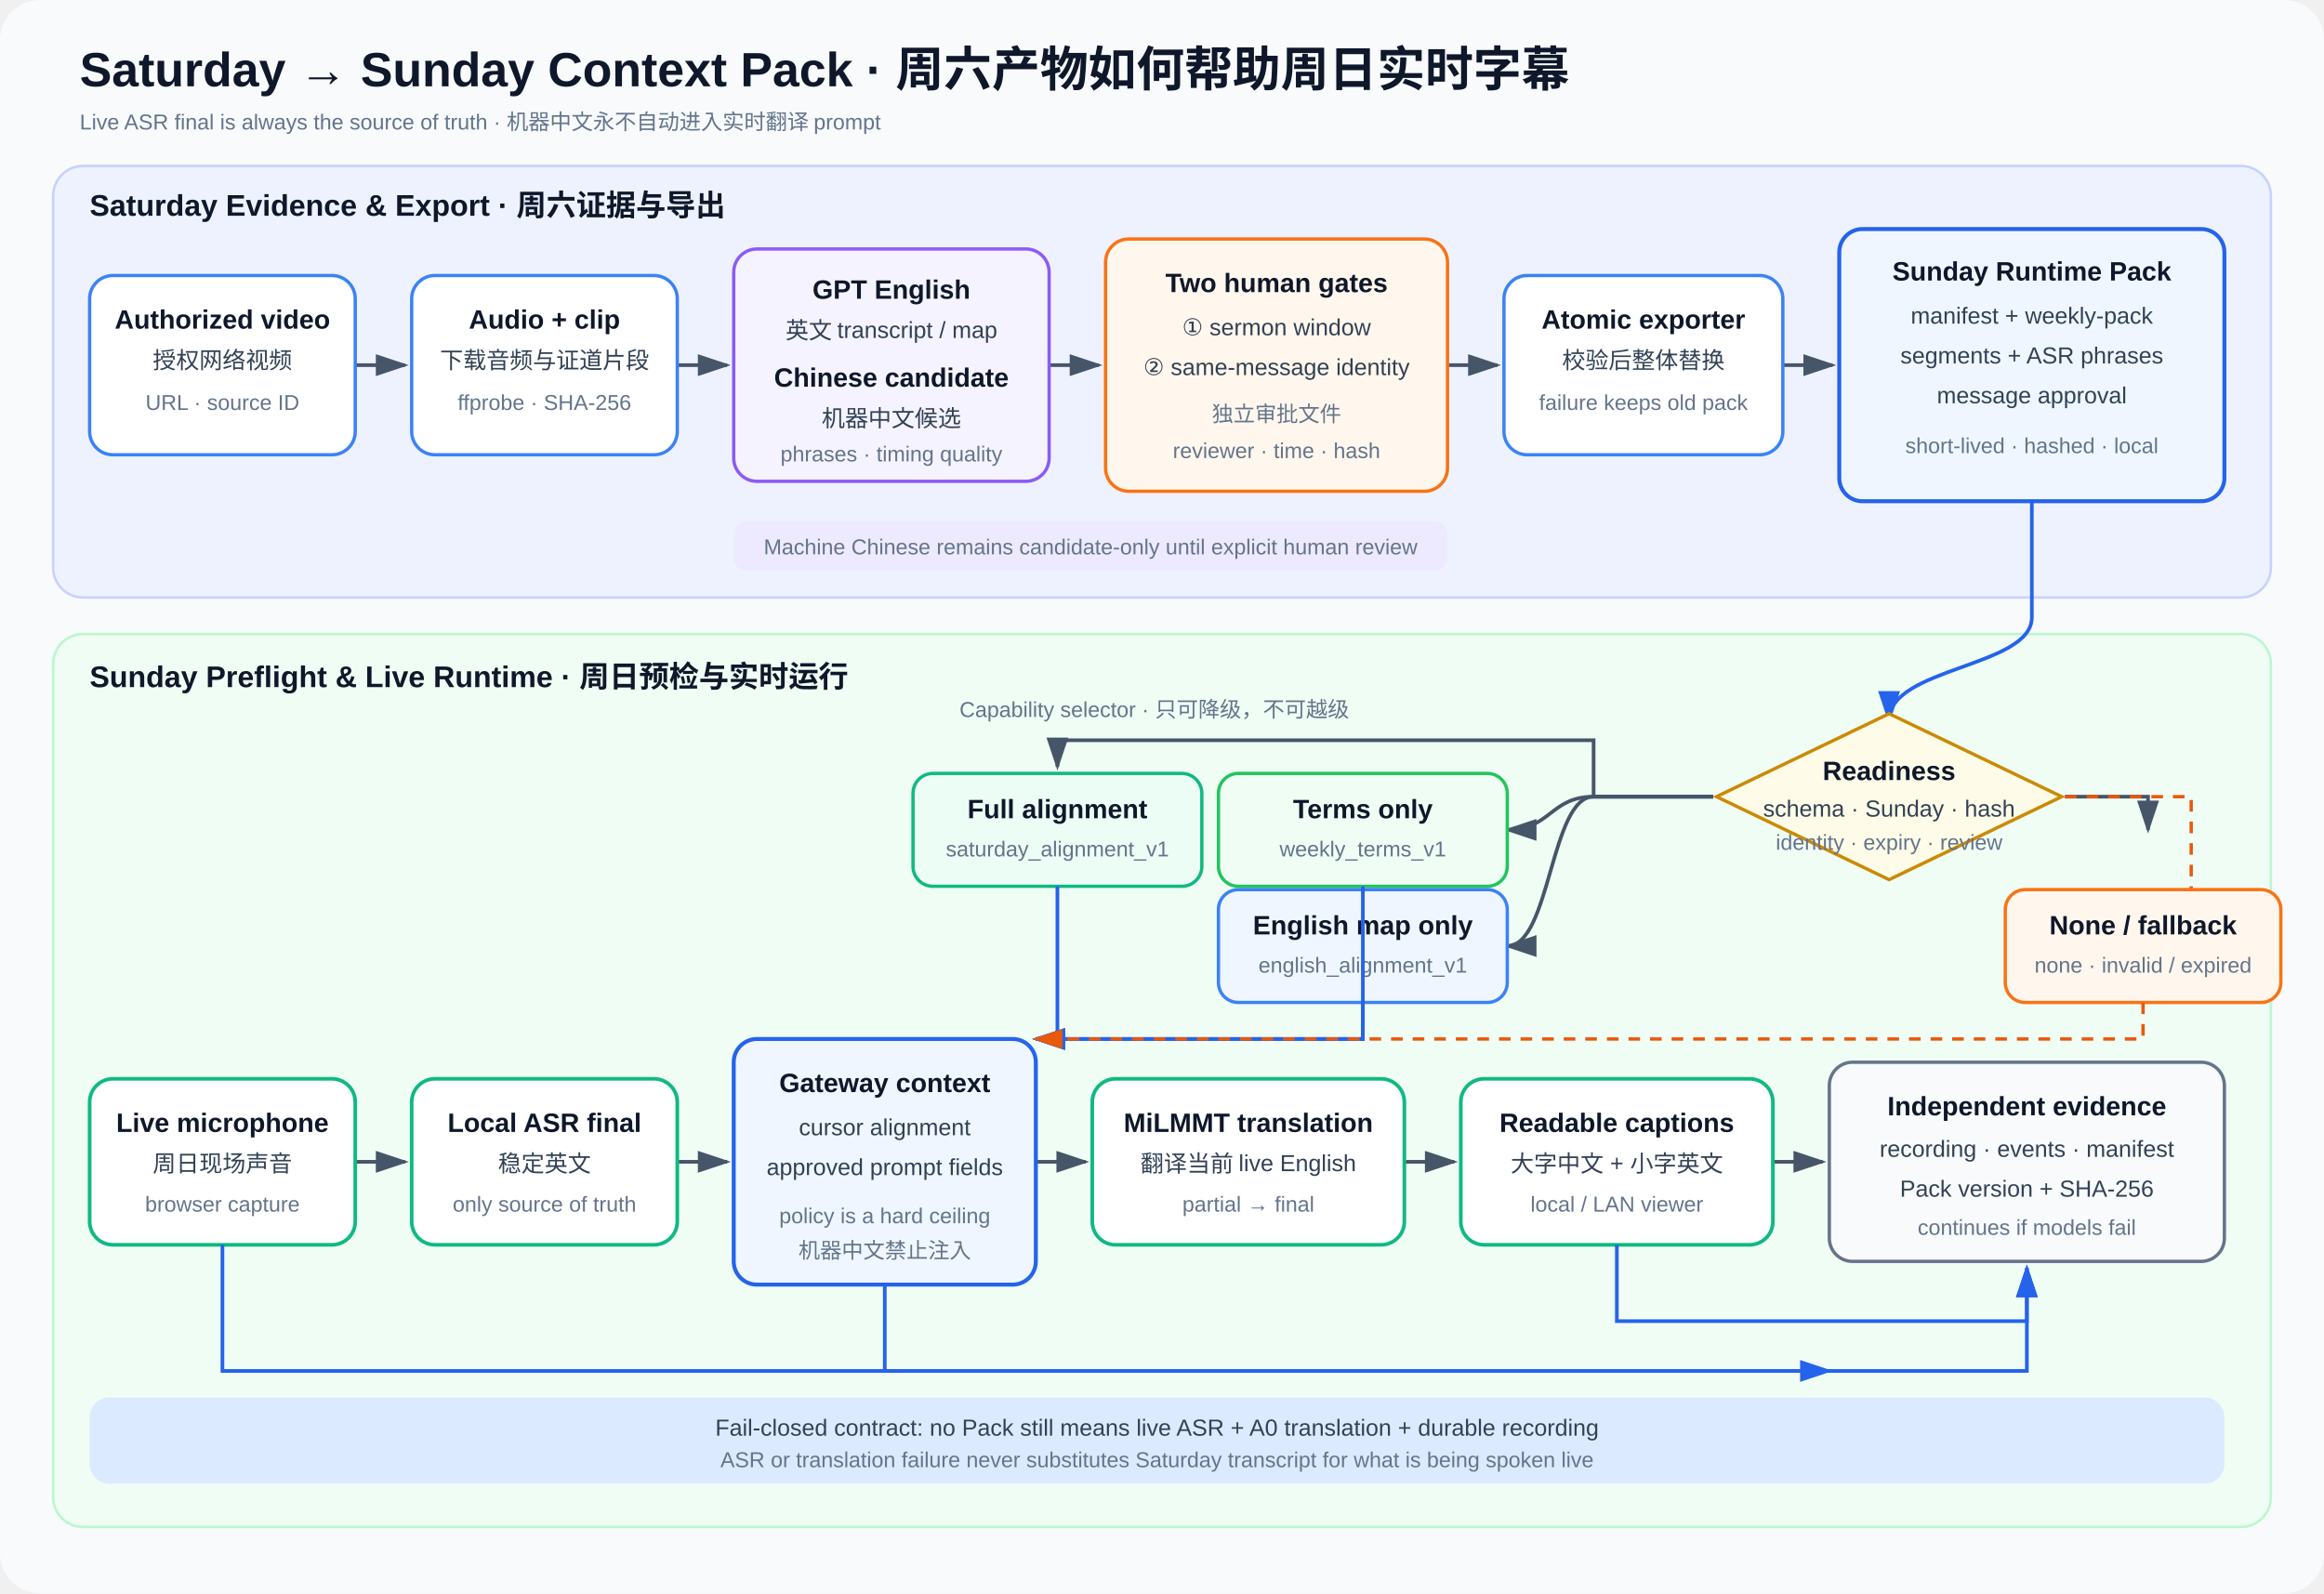
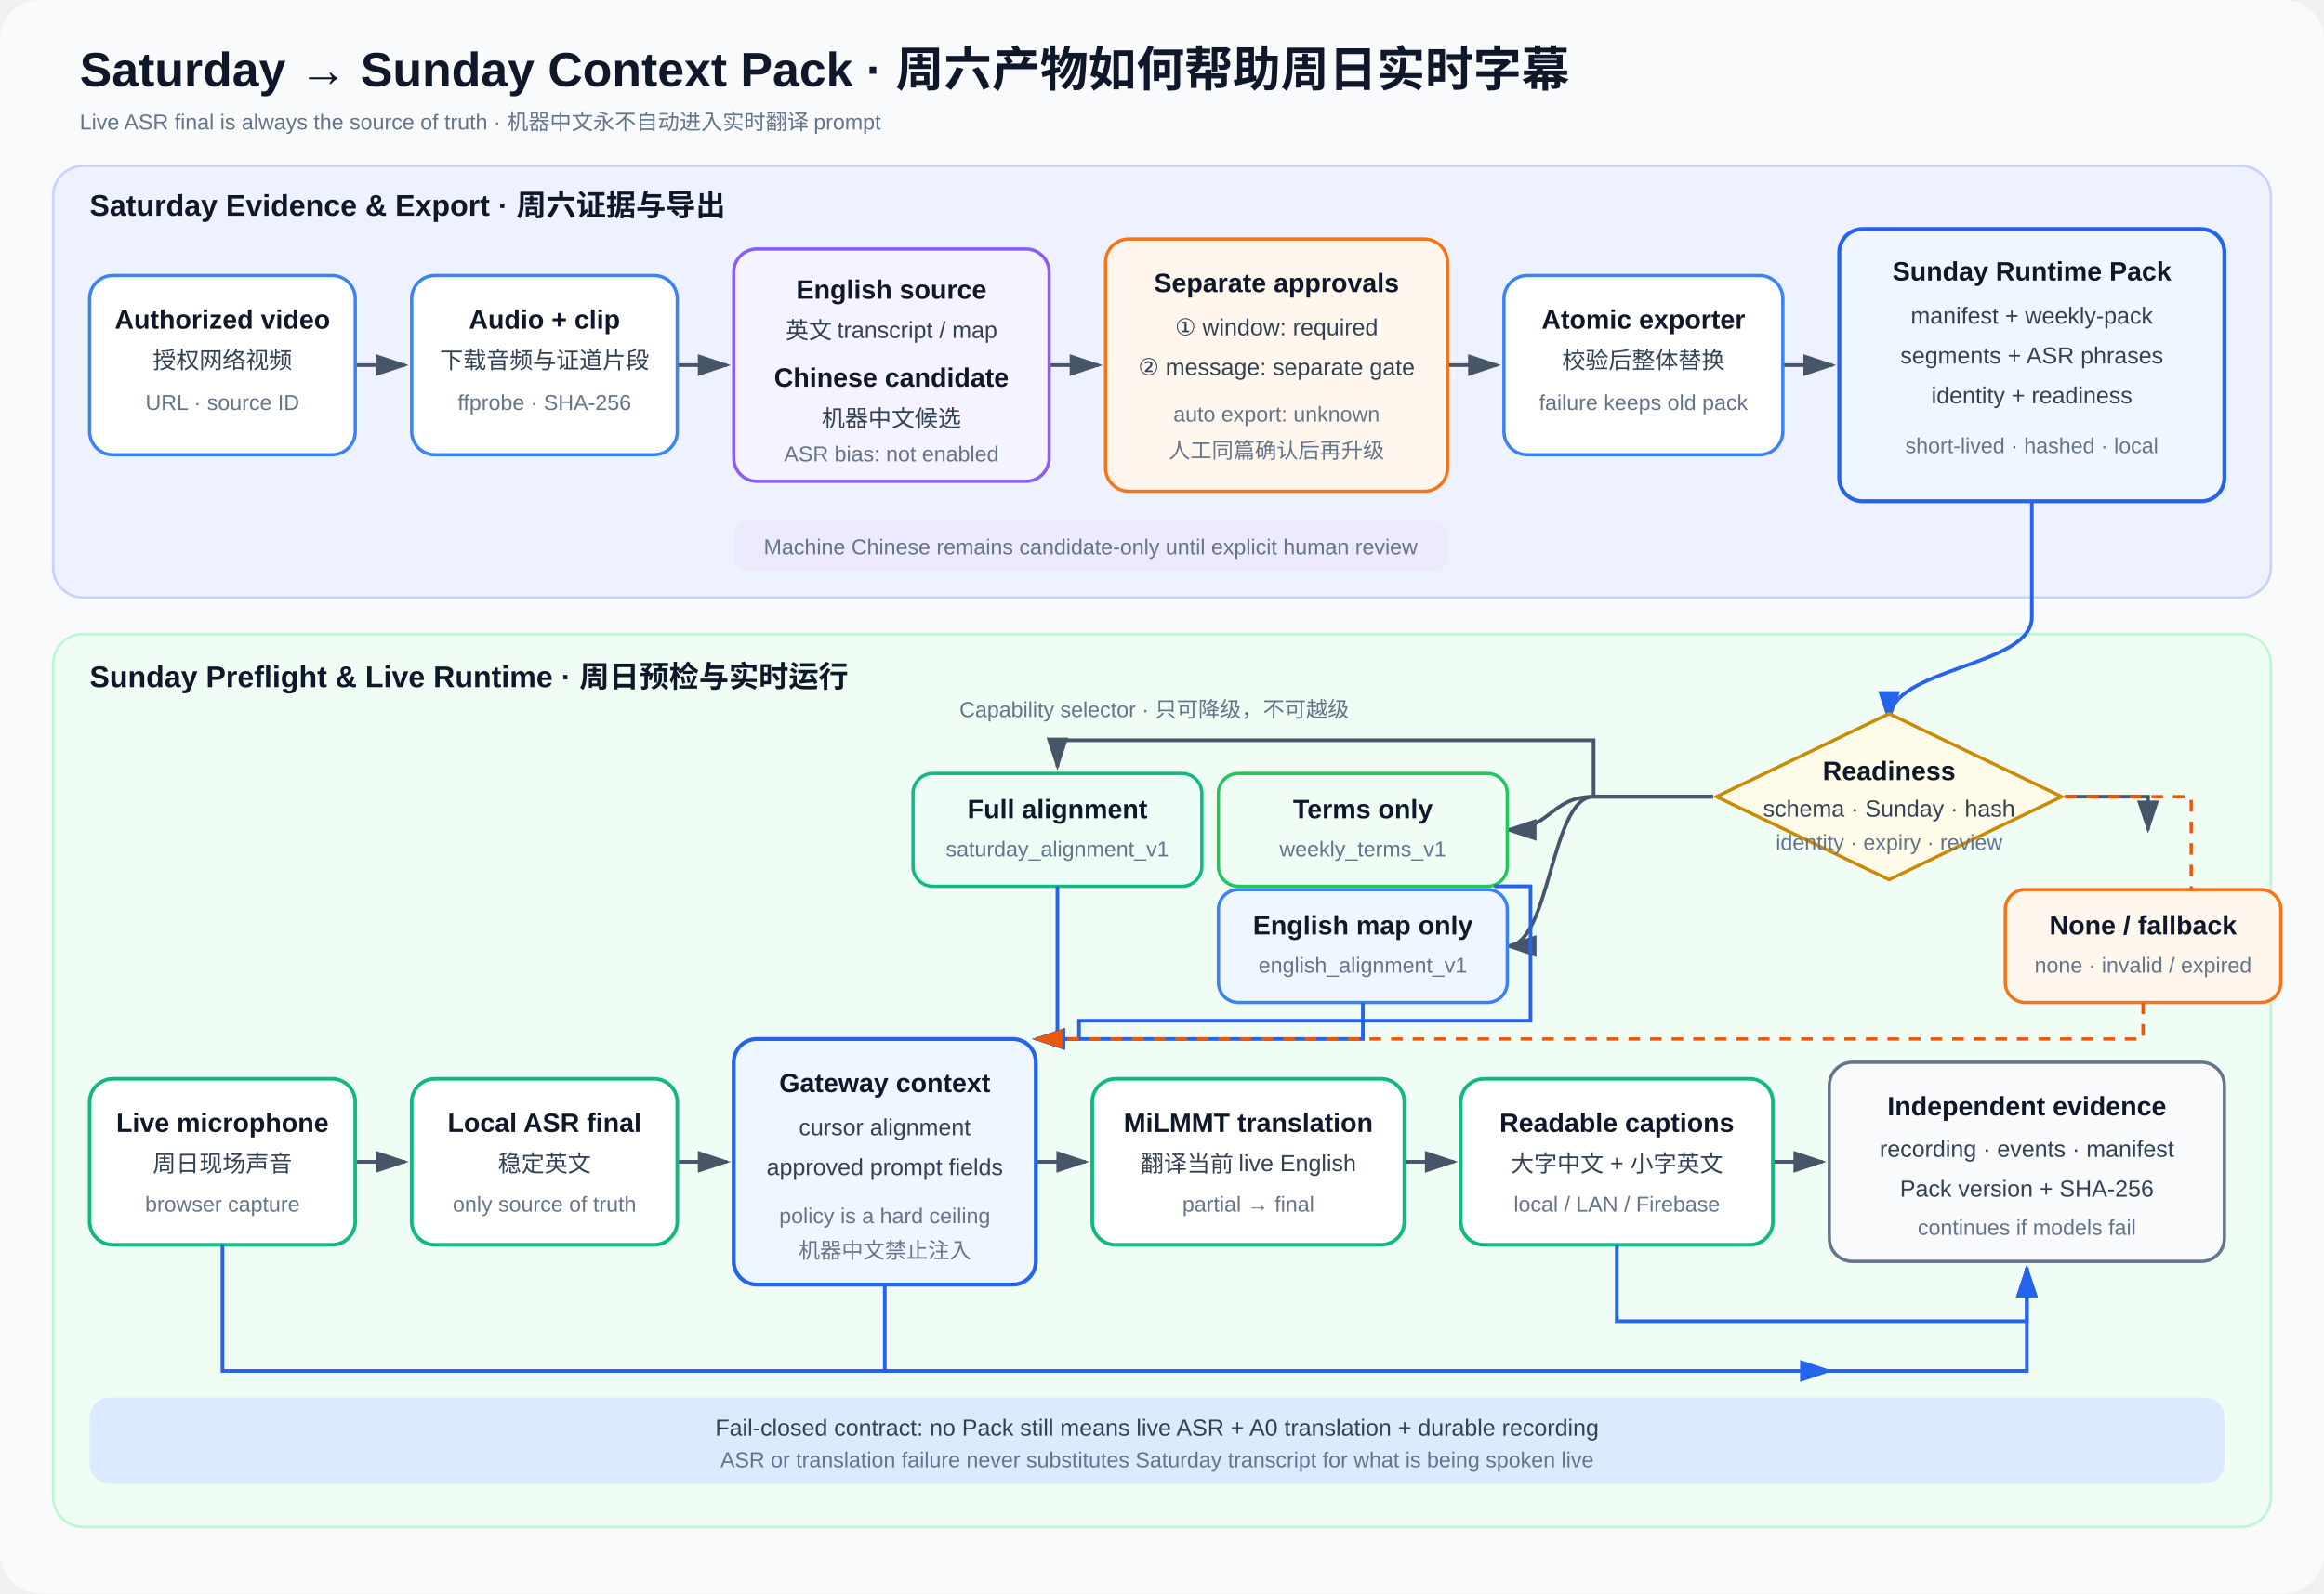
<svg xmlns="http://www.w3.org/2000/svg" width="1400" height="960" viewBox="0 0 1400 960" role="img" aria-labelledby="title desc">
  <defs>
    <marker id="arrow" markerWidth="10" markerHeight="10" refX="8" refY="3" orient="auto">
      <path d="M0 0L0 6L9 3z" fill="#475569" />
    </marker>
    <marker id="arrowSafe" markerWidth="10" markerHeight="10" refX="8" refY="3" orient="auto">
      <path d="M0 0L0 6L9 3z" fill="#2563eb" />
    </marker>
    <marker id="arrowFallback" markerWidth="10" markerHeight="10" refX="8" refY="3" orient="auto">
      <path d="M0 0L0 6L9 3z" fill="#ea580c" />
    </marker>
    <style>
      text{font-family:Arial,"PingFang SC","Microsoft YaHei",sans-serif}
      .bg{fill:#f8fafc}
      .lane{fill:#eef2ff;stroke:#c7d2fe;stroke-width:1.5}
      .laneSunday{fill:#f0fdf4;stroke:#bbf7d0;stroke-width:1.5}
      .title{font-size:29px;font-weight:700;fill:#0f172a}
      .laneTitle{font-size:18px;font-weight:700;fill:#0f172a}
      .h{font-size:16px;font-weight:700;fill:#0f172a}
      .t{font-size:14px;fill:#334155}
      .sub{font-size:13px;fill:#64748b}
      .source{fill:#fff;stroke:#3b82f6;stroke-width:2}
      .machine{fill:#f5f3ff;stroke:#8b5cf6;stroke-width:2}
      .human{fill:#fff7ed;stroke:#f97316;stroke-width:2}
      .pack{fill:#eff6ff;stroke:#2563eb;stroke-width:2.4}
      .gate{fill:#fefce8;stroke:#ca8a04;stroke-width:2}
      .full{fill:#ecfdf5;stroke:#10b981;stroke-width:2}
      .terms{fill:#f0fdf4;stroke:#22c55e;stroke-width:2}
      .english{fill:#eff6ff;stroke:#3b82f6;stroke-width:2}
      .none{fill:#fff7ed;stroke:#f97316;stroke-width:2}
      .runtime{fill:#fff;stroke:#10b981;stroke-width:2.2}
      .store{fill:#f8fafc;stroke:#64748b;stroke-width:2}
      .line{fill:none;stroke:#475569;stroke-width:2.2;marker-end:url(#arrow)}
      .safe{fill:none;stroke:#2563eb;stroke-width:2.2;marker-end:url(#arrowSafe)}
      .fallback{fill:none;stroke:#ea580c;stroke-width:2;stroke-dasharray:7 6;marker-end:url(#arrowFallback)}
      .candidate{fill:none;stroke:#7c3aed;stroke-width:2;stroke-dasharray:5 5;marker-end:url(#arrow)}
    </style>
  </defs>
  <rect class="bg" width="1400" height="960" rx="24" />
  <text class="title" x="48" y="52">Saturday → Sunday Context Pack · 周六产物如何帮助周日实时字幕</text>
  <text class="sub" x="48" y="78">Live ASR final is always the source of truth · 机器中文永不自动进入实时翻译 prompt</text>
  <rect class="lane" x="32" y="100" width="1336" height="260" rx="18" />
  <text class="laneTitle" x="54" y="130">Saturday Evidence &amp; Export · 周六证据与导出</text>
  <path class="line" d="M214 220H244" />
  <path class="line" d="M408 220H438" />
  <path class="line" d="M632 220H662" />
  <path class="line" d="M872 220H902" />
  <path class="line" d="M1074 220H1104" />
  <rect class="source" x="54" y="166" width="160" height="108" rx="14" />
  <text class="h" x="134" y="198" text-anchor="middle">Authorized video</text>
  <text class="t" x="134" y="222" text-anchor="middle">授权网络视频</text>
  <text class="sub" x="134" y="247" text-anchor="middle">URL · source ID</text>
  <rect class="source" x="248" y="166" width="160" height="108" rx="14" />
  <text class="h" x="328" y="198" text-anchor="middle">Audio + clip</text>
  <text class="t" x="328" y="222" text-anchor="middle">下载音频与证道片段</text>
  <text class="sub" x="328" y="247" text-anchor="middle">ffprobe · SHA-256</text>
  <rect class="machine" x="442" y="150" width="190" height="140" rx="14" />
-   <text class="h" x="537" y="180" text-anchor="middle">GPT English</text>
+   <text class="h" x="537" y="180" text-anchor="middle">English source</text>
  <text class="t" x="537" y="204" text-anchor="middle">英文 transcript / map</text>
  <text class="h" x="537" y="233" text-anchor="middle">Chinese candidate</text>
  <text class="t" x="537" y="257" text-anchor="middle">机器中文候选</text>
-   <text class="sub" x="537" y="278" text-anchor="middle">phrases · timing quality</text>
+   <text class="sub" x="537" y="278" text-anchor="middle">ASR bias: not enabled</text>
  <rect class="human" x="666" y="144" width="206" height="152" rx="14" />
-   <text class="h" x="769" y="176" text-anchor="middle">Two human gates</text>
-   <text class="t" x="769" y="202" text-anchor="middle">① sermon window</text>
-   <text class="t" x="769" y="226" text-anchor="middle">② same-message identity</text>
-   <text class="sub" x="769" y="254" text-anchor="middle">独立审批文件</text>
-   <text class="sub" x="769" y="276" text-anchor="middle">reviewer · time · hash</text>
+   <text class="h" x="769" y="176" text-anchor="middle">Separate approvals</text>
+   <text class="t" x="769" y="202" text-anchor="middle">① window: required</text>
+   <text class="t" x="769" y="226" text-anchor="middle">② message: separate gate</text>
+   <text class="sub" x="769" y="254" text-anchor="middle">auto export: unknown</text>
+   <text class="sub" x="769" y="276" text-anchor="middle">人工同篇确认后再升级</text>
  <rect class="source" x="906" y="166" width="168" height="108" rx="14" />
  <text class="h" x="990" y="198" text-anchor="middle">Atomic exporter</text>
  <text class="t" x="990" y="222" text-anchor="middle">校验后整体替换</text>
  <text class="sub" x="990" y="247" text-anchor="middle">failure keeps old pack</text>
  <rect class="pack" x="1108" y="138" width="232" height="164" rx="14" />
  <text class="h" x="1224" y="169" text-anchor="middle">Sunday Runtime Pack</text>
  <text class="t" x="1224" y="195" text-anchor="middle">manifest + weekly-pack</text>
  <text class="t" x="1224" y="219" text-anchor="middle">segments + ASR phrases</text>
-   <text class="t" x="1224" y="243" text-anchor="middle">message approval</text>
+   <text class="t" x="1224" y="243" text-anchor="middle">identity + readiness</text>
  <text class="sub" x="1224" y="273" text-anchor="middle">short-lived · hashed · local</text>
  <rect fill="#ede9fe" x="442" y="314" width="430" height="30" rx="8" />
  <text class="sub" x="657" y="334" text-anchor="middle">Machine Chinese remains candidate-only until explicit human review</text>
  <rect class="laneSunday" x="32" y="382" width="1336" height="538" rx="18" />
  <text class="laneTitle" x="54" y="414">Sunday Preflight &amp; Live Runtime · 周日预检与实时运行</text>
  <path class="safe" d="M1224 302V372C1224 402 1138 402 1138 434" />
  <polygon class="gate" points="1138,430 1242,480 1138,530 1034,480" />
  <text class="h" x="1138" y="470" text-anchor="middle">Readiness</text>
  <text class="t" x="1138" y="492" text-anchor="middle">schema · Sunday · hash</text>
  <text class="sub" x="1138" y="512" text-anchor="middle">identity · expiry · review</text>
  <text class="sub" x="578" y="432">Capability selector · 只可降级，不可越级</text>
  <path class="line" d="M1032 480H960V446H637V462" />
  <path class="line" d="M1032 480H960C934 480 934 500 908 500" />
  <path class="line" d="M1032 480H960C934 480 934 570 908 570" />
  <path class="line" d="M1244 480H1294V500" />
  <path class="fallback" d="M1244 480H1320V570H1294" />
  <rect class="full" x="550" y="466" width="174" height="68" rx="12" />
  <text class="h" x="637" y="493" text-anchor="middle">Full alignment</text>
  <text class="sub" x="637" y="516" text-anchor="middle">saturday_alignment_v1</text>
  <rect class="terms" x="734" y="466" width="174" height="68" rx="12" />
  <text class="h" x="821" y="493" text-anchor="middle">Terms only</text>
  <text class="sub" x="821" y="516" text-anchor="middle">weekly_terms_v1</text>
  <rect class="english" x="734" y="536" width="174" height="68" rx="12" />
  <text class="h" x="821" y="563" text-anchor="middle">English map only</text>
  <text class="sub" x="821" y="586" text-anchor="middle">english_alignment_v1</text>
  <rect class="none" x="1208" y="536" width="166" height="68" rx="12" />
  <text class="h" x="1291" y="563" text-anchor="middle">None / fallback</text>
  <text class="sub" x="1291" y="586" text-anchor="middle">none · invalid / expired</text>
  <path class="safe" d="M637 534V626H624" />
-   <path class="safe" d="M821 534V626H624" />
+   <path class="safe" d="M900 534H922V615H650V626H624" />
  <path class="safe" d="M821 604V626H624" />
  <path class="fallback" d="M1291 604V626H624" />
  <path class="line" d="M214 700H244" />
  <path class="line" d="M408 700H438" />
  <path class="line" d="M624 700H654" />
  <path class="line" d="M846 700H876" />
  <path class="line" d="M1068 700H1098" />
  <rect class="runtime" x="54" y="650" width="160" height="100" rx="14" />
  <text class="h" x="134" y="682" text-anchor="middle">Live microphone</text>
  <text class="t" x="134" y="706" text-anchor="middle">周日现场声音</text>
  <text class="sub" x="134" y="730" text-anchor="middle">browser capture</text>
  <rect class="runtime" x="248" y="650" width="160" height="100" rx="14" />
  <text class="h" x="328" y="682" text-anchor="middle">Local ASR final</text>
  <text class="t" x="328" y="706" text-anchor="middle">稳定英文</text>
  <text class="sub" x="328" y="730" text-anchor="middle">only source of truth</text>
  <rect class="pack" x="442" y="626" width="182" height="148" rx="14" />
  <text class="h" x="533" y="658" text-anchor="middle">Gateway context</text>
  <text class="t" x="533" y="684" text-anchor="middle">cursor alignment</text>
  <text class="t" x="533" y="708" text-anchor="middle">approved prompt fields</text>
  <text class="sub" x="533" y="737" text-anchor="middle">policy is a hard ceiling</text>
  <text class="sub" x="533" y="758" text-anchor="middle">机器中文禁止注入</text>
  <rect class="runtime" x="658" y="650" width="188" height="100" rx="14" />
  <text class="h" x="752" y="682" text-anchor="middle">MiLMMT translation</text>
  <text class="t" x="752" y="706" text-anchor="middle">翻译当前 live English</text>
  <text class="sub" x="752" y="730" text-anchor="middle">partial → final</text>
  <rect class="runtime" x="880" y="650" width="188" height="100" rx="14" />
  <text class="h" x="974" y="682" text-anchor="middle">Readable captions</text>
  <text class="t" x="974" y="706" text-anchor="middle">大字中文 + 小字英文</text>
-   <text class="sub" x="974" y="730" text-anchor="middle">local / LAN viewer</text>
+   <text class="sub" x="974" y="730" text-anchor="middle">local / LAN / Firebase</text>
  <rect class="store" x="1102" y="640" width="238" height="120" rx="14" />
  <text class="h" x="1221" y="672" text-anchor="middle">Independent evidence</text>
  <text class="t" x="1221" y="697" text-anchor="middle">recording · events · manifest</text>
  <text class="t" x="1221" y="721" text-anchor="middle">Pack version + SHA-256</text>
  <text class="sub" x="1221" y="744" text-anchor="middle">continues if models fail</text>
  <path class="safe" d="M134 750V826H1102" />
  <path class="safe" d="M533 774V826H1221V764" />
  <path class="safe" d="M974 750V796H1221V764" />
  <rect fill="#dbeafe" x="54" y="842" width="1286" height="52" rx="12" />
  <text class="t" x="697" y="865" text-anchor="middle">Fail-closed contract: no Pack still means live ASR + A0 translation + durable recording</text>
  <text class="sub" x="697" y="884" text-anchor="middle">ASR or translation failure never substitutes Saturday transcript for what is being spoken live</text>
</svg>
